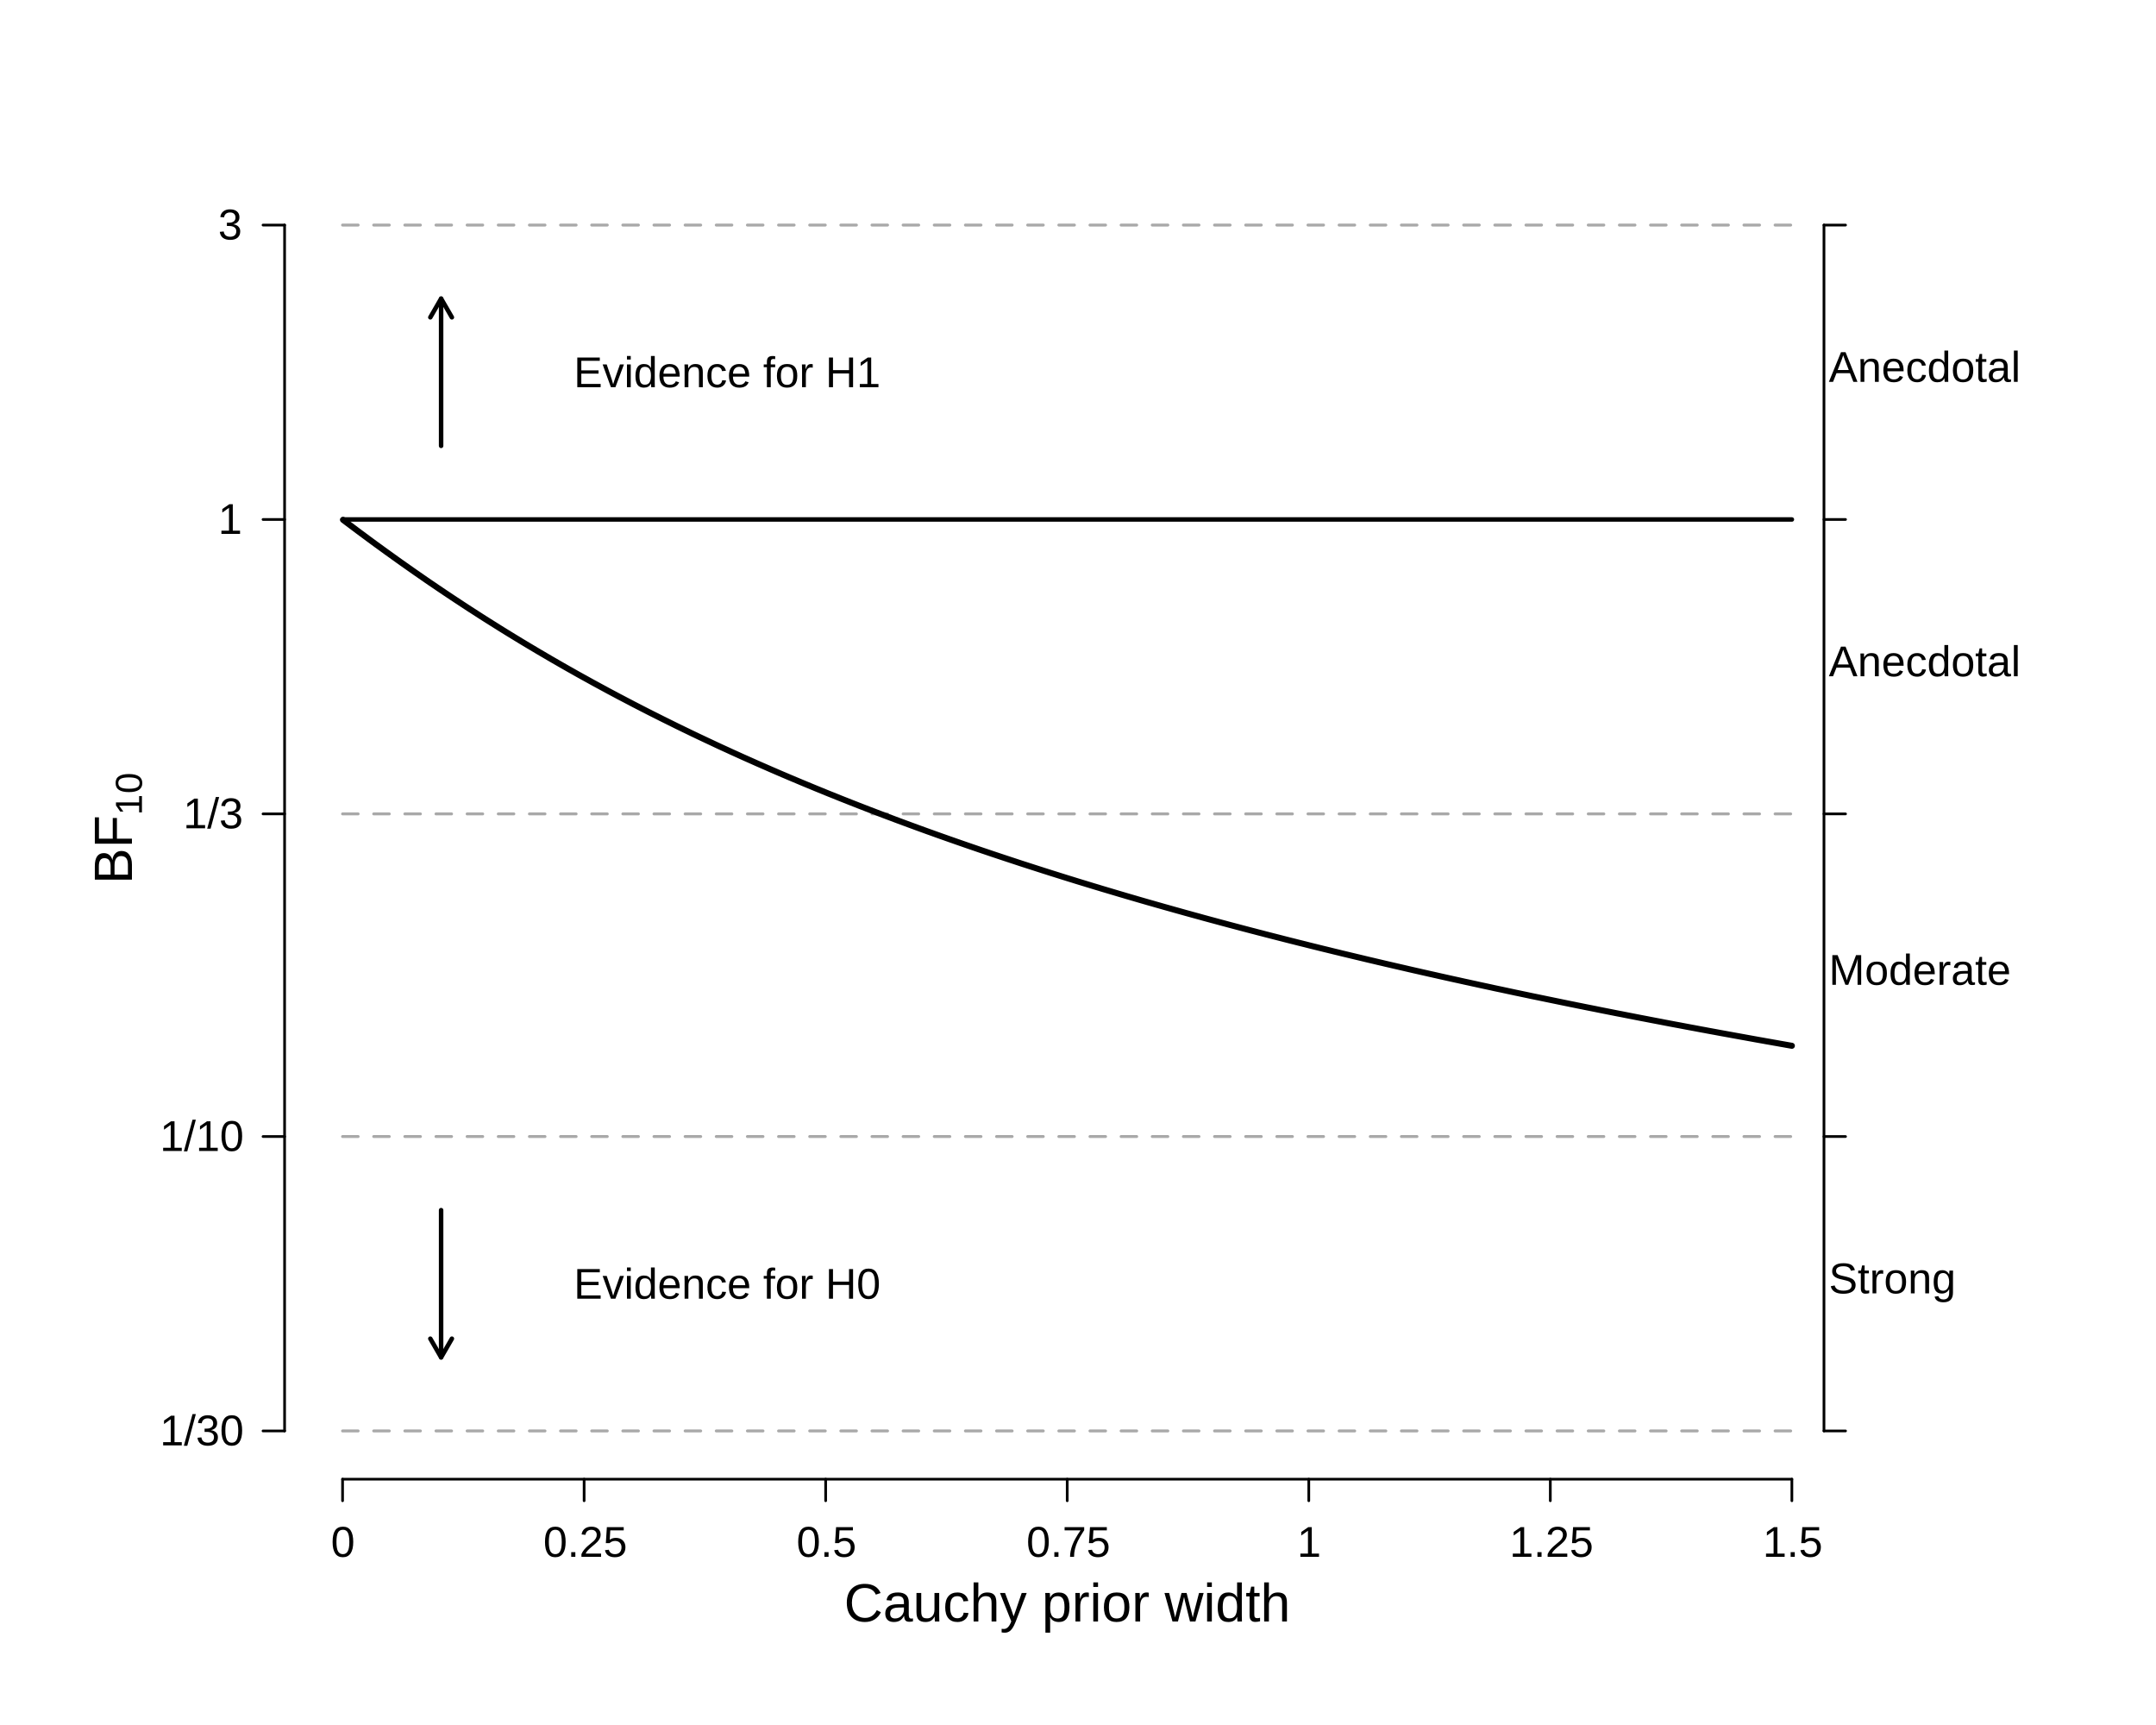
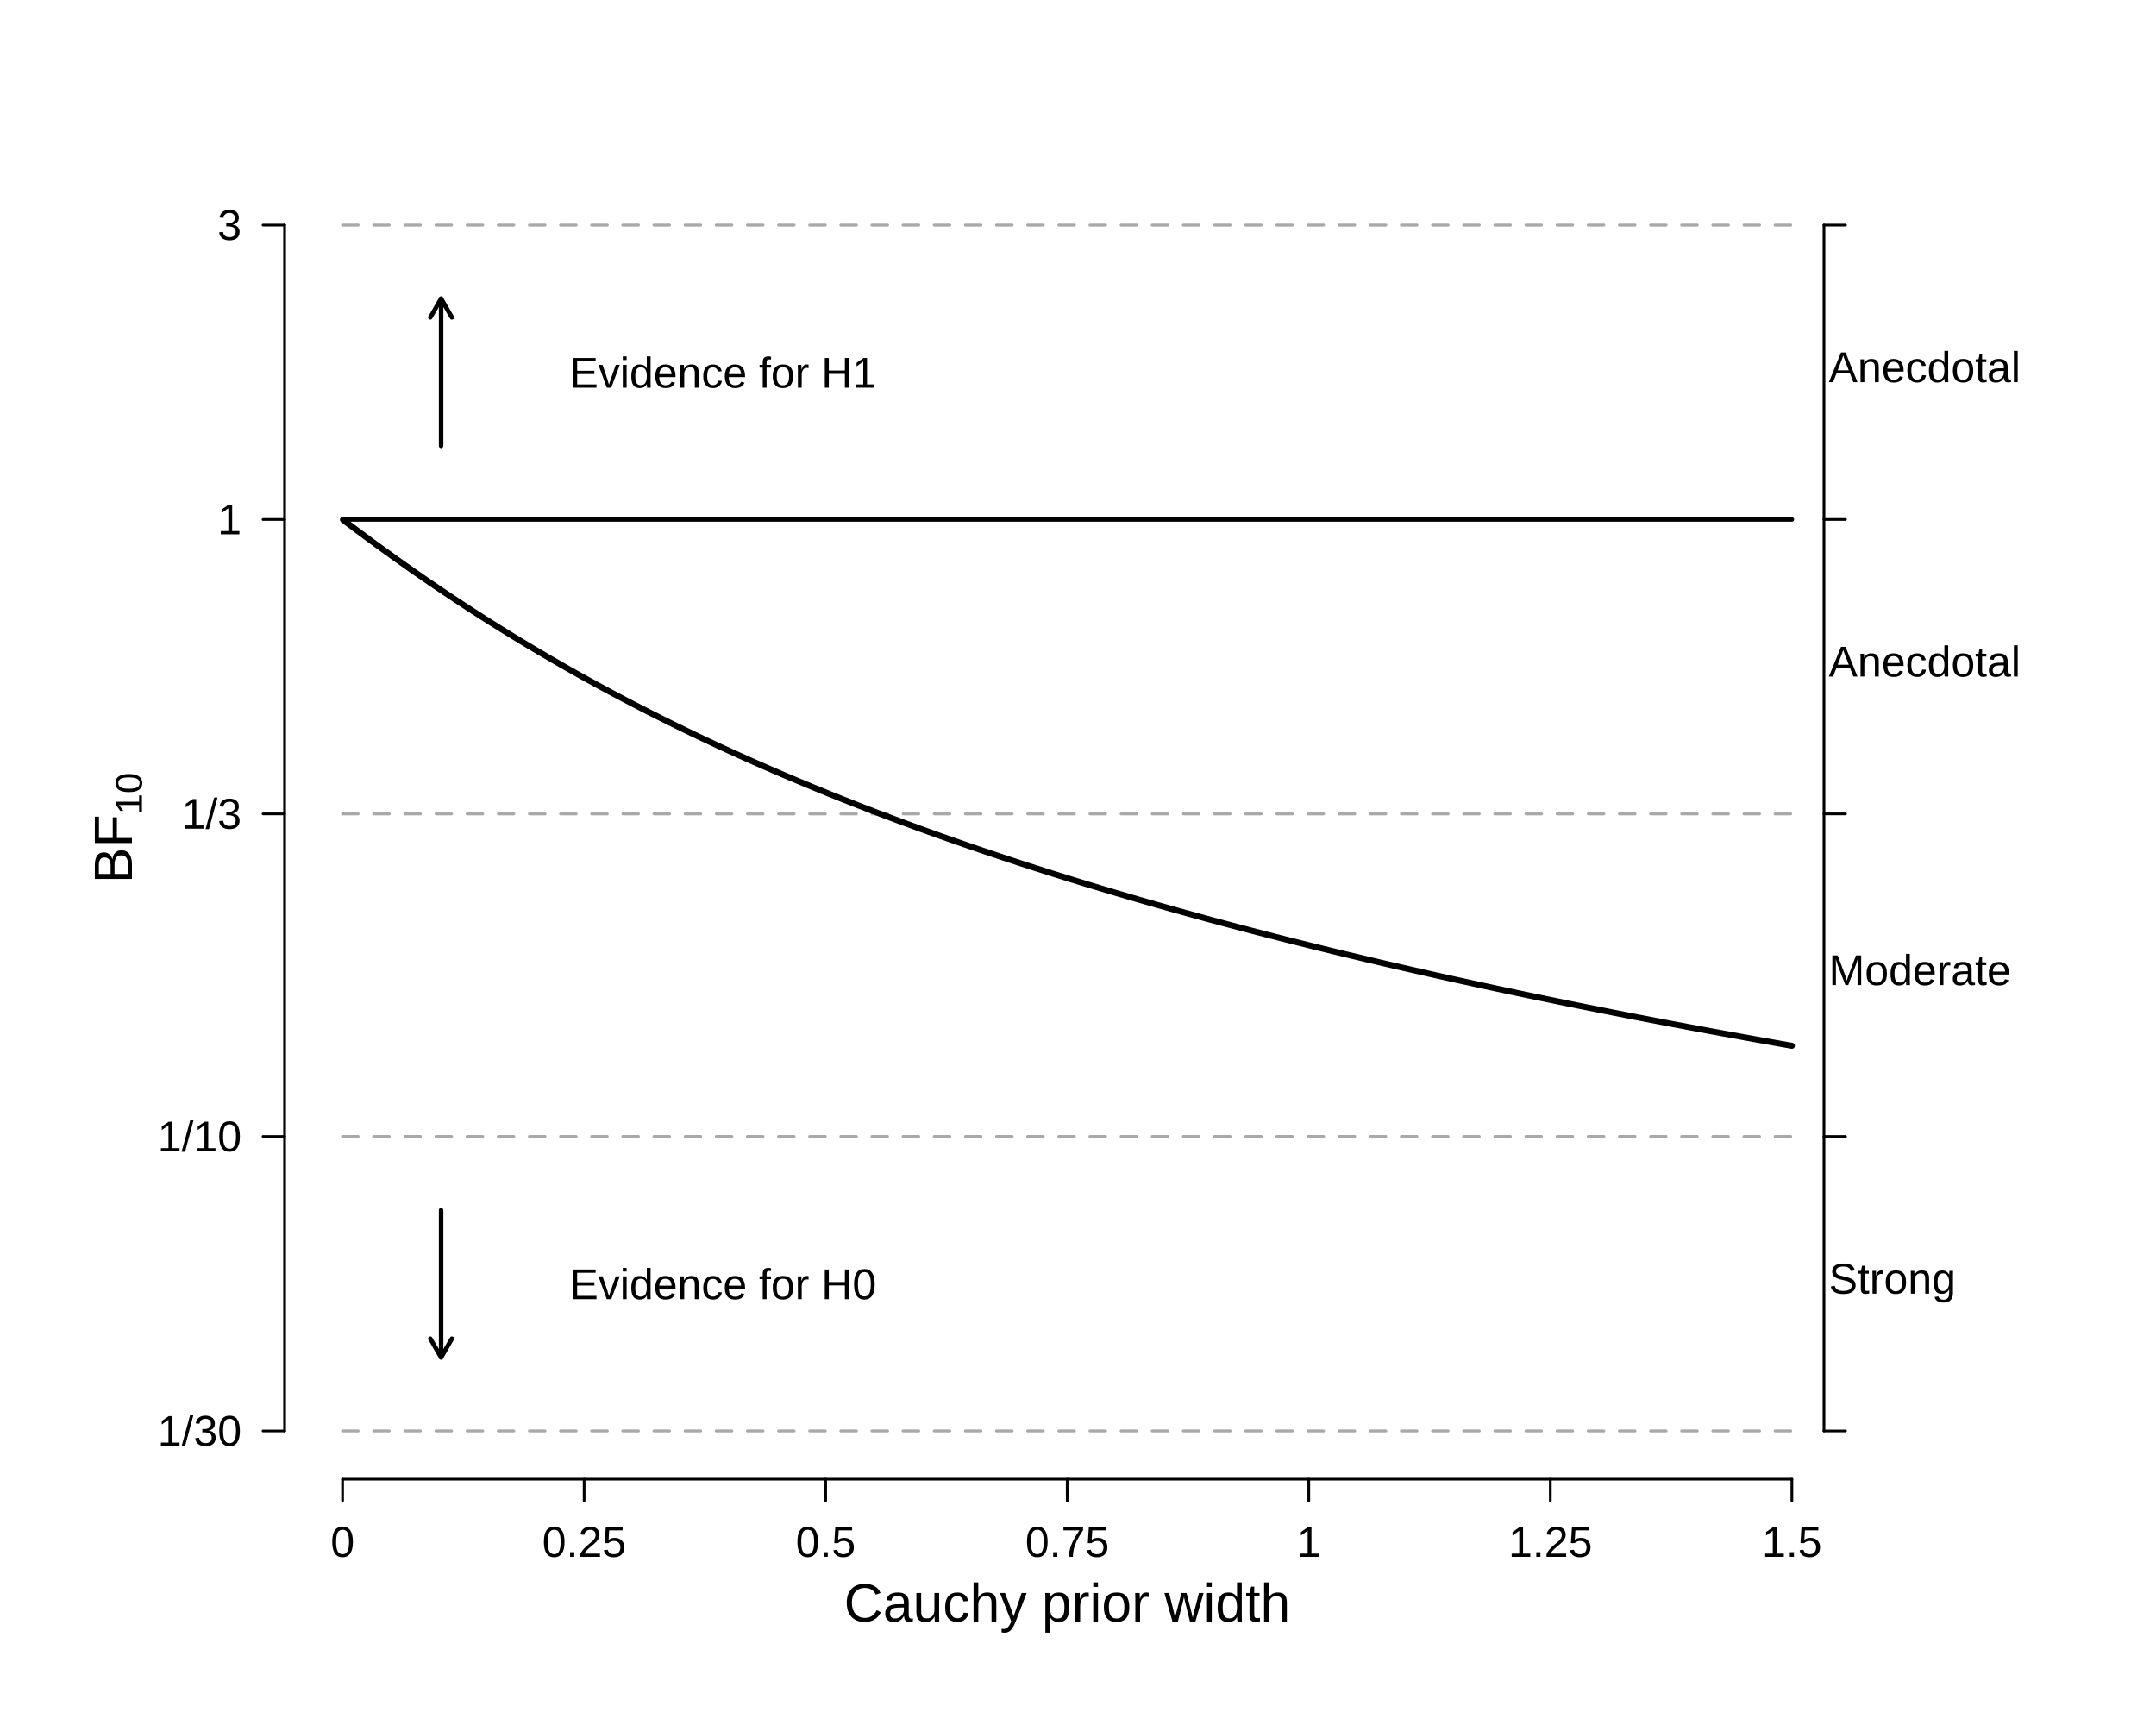
<svg xmlns="http://www.w3.org/2000/svg" viewBox="0 0 720.00 576.00">
  <defs>
    <style type="text/css">
-     line, polyline, path, rect, circle {
+     line, polyline, polygon, path, rect, circle {
      fill: none;
      stroke: #000000;
      stroke-linecap: round;
      stroke-linejoin: round;
      stroke-miterlimit: 10.00;
    }
  </style>
  </defs>
  <rect width="100%" height="100%" style="stroke: none; fill: #FFFFFF;" />
  <defs>
    <clipPath id="cpOTUuMDR8NjE3Ljc2fDQ5My45Mnw1OS4wNA==">
      <rect x="95.04" y="59.04" width="522.72" height="434.88" />
    </clipPath>
  </defs>
  <polyline points="114.40,477.81 598.40,477.81 " style="stroke-width: 0.98; stroke: #A9A9A9; stroke-dasharray: 5.20,5.20;" clip-path="url(#cpOTUuMDR8NjE3Ljc2fDQ5My45Mnw1OS4wNA==)" />
  <polyline points="114.40,379.50 598.40,379.50 " style="stroke-width: 0.98; stroke: #A9A9A9; stroke-dasharray: 5.20,5.20;" clip-path="url(#cpOTUuMDR8NjE3Ljc2fDQ5My45Mnw1OS4wNA==)" />
  <polyline points="114.40,271.77 598.40,271.77 " style="stroke-width: 0.98; stroke: #A9A9A9; stroke-dasharray: 5.20,5.20;" clip-path="url(#cpOTUuMDR8NjE3Ljc2fDQ5My45Mnw1OS4wNA==)" />
  <polyline points="114.40,173.46 598.40,173.46 " style="stroke-width: 0.98; stroke: #A9A9A9; stroke-dasharray: 5.20,5.20;" clip-path="url(#cpOTUuMDR8NjE3Ljc2fDQ5My45Mnw1OS4wNA==)" />
  <polyline points="114.40,75.15 598.40,75.15 " style="stroke-width: 0.98; stroke: #A9A9A9; stroke-dasharray: 5.20,5.20;" clip-path="url(#cpOTUuMDR8NjE3Ljc2fDQ5My45Mnw1OS4wNA==)" />
  <polyline points="114.40,173.46 598.40,173.46 " style="stroke-width: 1.50;" clip-path="url(#cpOTUuMDR8NjE3Ljc2fDQ5My45Mnw1OS4wNA==)" />
  <defs>
-     <clipPath id="cpMHw3MjB8NTc2fDA=">
+     <clipPath id="cpMC4wMHw3MjAuMDB8NTc2LjAwfDAuMDA=">
      <rect x="0.00" y="0.00" width="720.00" height="576.00" />
    </clipPath>
  </defs>
-   <line x1="114.40" y1="493.92" x2="598.40" y2="493.92" style="stroke-width: 0.90;" clip-path="url(#cpMHw3MjB8NTc2fDA=)" />
-   <line x1="114.40" y1="493.92" x2="114.40" y2="501.12" style="stroke-width: 0.90;" clip-path="url(#cpMHw3MjB8NTc2fDA=)" />
-   <line x1="195.07" y1="493.92" x2="195.07" y2="501.12" style="stroke-width: 0.90;" clip-path="url(#cpMHw3MjB8NTc2fDA=)" />
-   <line x1="275.73" y1="493.92" x2="275.73" y2="501.12" style="stroke-width: 0.90;" clip-path="url(#cpMHw3MjB8NTc2fDA=)" />
-   <line x1="356.40" y1="493.92" x2="356.40" y2="501.12" style="stroke-width: 0.90;" clip-path="url(#cpMHw3MjB8NTc2fDA=)" />
-   <line x1="437.07" y1="493.92" x2="437.07" y2="501.12" style="stroke-width: 0.90;" clip-path="url(#cpMHw3MjB8NTc2fDA=)" />
-   <line x1="517.73" y1="493.92" x2="517.73" y2="501.12" style="stroke-width: 0.90;" clip-path="url(#cpMHw3MjB8NTc2fDA=)" />
-   <line x1="598.40" y1="493.92" x2="598.40" y2="501.12" style="stroke-width: 0.90;" clip-path="url(#cpMHw3MjB8NTc2fDA=)" />
-   <g clip-path="url(#cpMHw3MjB8NTc2fDA=)">
-     <text x="110.51" y="519.84" style="font-size: 14.40px; font-family: Liberation Sans;" textLength="7.79px" lengthAdjust="spacingAndGlyphs">0</text>
+   <line x1="114.40" y1="493.92" x2="598.40" y2="493.92" style="stroke-width: 0.90;" clip-path="url(#cpMC4wMHw3MjAuMDB8NTc2LjAwfDAuMDA=)" />
+   <line x1="114.40" y1="493.92" x2="114.40" y2="501.12" style="stroke-width: 0.90;" clip-path="url(#cpMC4wMHw3MjAuMDB8NTc2LjAwfDAuMDA=)" />
+   <line x1="195.07" y1="493.92" x2="195.07" y2="501.12" style="stroke-width: 0.90;" clip-path="url(#cpMC4wMHw3MjAuMDB8NTc2LjAwfDAuMDA=)" />
+   <line x1="275.73" y1="493.92" x2="275.73" y2="501.12" style="stroke-width: 0.90;" clip-path="url(#cpMC4wMHw3MjAuMDB8NTc2LjAwfDAuMDA=)" />
+   <line x1="356.40" y1="493.92" x2="356.40" y2="501.12" style="stroke-width: 0.90;" clip-path="url(#cpMC4wMHw3MjAuMDB8NTc2LjAwfDAuMDA=)" />
+   <line x1="437.07" y1="493.92" x2="437.07" y2="501.12" style="stroke-width: 0.90;" clip-path="url(#cpMC4wMHw3MjAuMDB8NTc2LjAwfDAuMDA=)" />
+   <line x1="517.73" y1="493.92" x2="517.73" y2="501.12" style="stroke-width: 0.90;" clip-path="url(#cpMC4wMHw3MjAuMDB8NTc2LjAwfDAuMDA=)" />
+   <line x1="598.40" y1="493.92" x2="598.40" y2="501.12" style="stroke-width: 0.90;" clip-path="url(#cpMC4wMHw3MjAuMDB8NTc2LjAwfDAuMDA=)" />
+   <g clip-path="url(#cpMC4wMHw3MjAuMDB8NTc2LjAwfDAuMDA=)">
+     <text x="110.40" y="519.84" style="font-size: 14.40px; font-family: Liberation Sans;" textLength="8.00px" lengthAdjust="spacingAndGlyphs">0</text>
  </g>
-   <g clip-path="url(#cpMHw3MjB8NTc2fDA=)">
-     <text x="181.44" y="519.84" style="font-size: 14.40px; font-family: Liberation Sans;" textLength="27.25px" lengthAdjust="spacingAndGlyphs">0.25</text>
+   <g clip-path="url(#cpMC4wMHw3MjAuMDB8NTc2LjAwfDAuMDA=)">
+     <text x="181.07" y="519.84" style="font-size: 14.40px; font-family: Liberation Sans;" textLength="28.00px" lengthAdjust="spacingAndGlyphs">0.25</text>
  </g>
-   <g clip-path="url(#cpMHw3MjB8NTc2fDA=)">
-     <text x="266.00" y="519.84" style="font-size: 14.40px; font-family: Liberation Sans;" textLength="19.46px" lengthAdjust="spacingAndGlyphs">0.5</text>
+   <g clip-path="url(#cpMC4wMHw3MjAuMDB8NTc2LjAwfDAuMDA=)">
+     <text x="265.73" y="519.84" style="font-size: 14.40px; font-family: Liberation Sans;" textLength="20.00px" lengthAdjust="spacingAndGlyphs">0.5</text>
  </g>
-   <g clip-path="url(#cpMHw3MjB8NTc2fDA=)">
-     <text x="342.78" y="519.84" style="font-size: 14.40px; font-family: Liberation Sans;" textLength="27.25px" lengthAdjust="spacingAndGlyphs">0.75</text>
+   <g clip-path="url(#cpMC4wMHw3MjAuMDB8NTc2LjAwfDAuMDA=)">
+     <text x="342.40" y="519.84" style="font-size: 14.40px; font-family: Liberation Sans;" textLength="28.00px" lengthAdjust="spacingAndGlyphs">0.75</text>
  </g>
-   <g clip-path="url(#cpMHw3MjB8NTc2fDA=)">
-     <text x="433.17" y="519.84" style="font-size: 14.40px; font-family: Liberation Sans;" textLength="7.79px" lengthAdjust="spacingAndGlyphs">1</text>
+   <g clip-path="url(#cpMC4wMHw3MjAuMDB8NTc2LjAwfDAuMDA=)">
+     <text x="433.07" y="519.84" style="font-size: 14.40px; font-family: Liberation Sans;" textLength="8.00px" lengthAdjust="spacingAndGlyphs">1</text>
  </g>
-   <g clip-path="url(#cpMHw3MjB8NTc2fDA=)">
-     <text x="504.11" y="519.84" style="font-size: 14.40px; font-family: Liberation Sans;" textLength="27.25px" lengthAdjust="spacingAndGlyphs">1.25</text>
+   <g clip-path="url(#cpMC4wMHw3MjAuMDB8NTc2LjAwfDAuMDA=)">
+     <text x="503.73" y="519.84" style="font-size: 14.40px; font-family: Liberation Sans;" textLength="28.00px" lengthAdjust="spacingAndGlyphs">1.25</text>
  </g>
-   <g clip-path="url(#cpMHw3MjB8NTc2fDA=)">
-     <text x="588.67" y="519.84" style="font-size: 14.40px; font-family: Liberation Sans;" textLength="19.46px" lengthAdjust="spacingAndGlyphs">1.5</text>
+   <g clip-path="url(#cpMC4wMHw3MjAuMDB8NTc2LjAwfDAuMDA=)">
+     <text x="588.40" y="519.84" style="font-size: 14.40px; font-family: Liberation Sans;" textLength="20.00px" lengthAdjust="spacingAndGlyphs">1.5</text>
  </g>
-   <line x1="95.04" y1="477.81" x2="95.04" y2="75.15" style="stroke-width: 0.90;" clip-path="url(#cpMHw3MjB8NTc2fDA=)" />
-   <line x1="95.04" y1="477.81" x2="87.84" y2="477.81" style="stroke-width: 0.90;" clip-path="url(#cpMHw3MjB8NTc2fDA=)" />
-   <line x1="95.04" y1="379.50" x2="87.84" y2="379.50" style="stroke-width: 0.90;" clip-path="url(#cpMHw3MjB8NTc2fDA=)" />
-   <line x1="95.04" y1="271.77" x2="87.84" y2="271.77" style="stroke-width: 0.90;" clip-path="url(#cpMHw3MjB8NTc2fDA=)" />
-   <line x1="95.04" y1="173.46" x2="87.84" y2="173.46" style="stroke-width: 0.90;" clip-path="url(#cpMHw3MjB8NTc2fDA=)" />
-   <line x1="95.04" y1="75.15" x2="87.84" y2="75.15" style="stroke-width: 0.90;" clip-path="url(#cpMHw3MjB8NTc2fDA=)" />
-   <g clip-path="url(#cpMHw3MjB8NTc2fDA=)">
-     <text x="53.39" y="482.63" style="font-size: 14.40px; font-family: Liberation Sans;" textLength="27.25px" lengthAdjust="spacingAndGlyphs">1/30</text>
+   <line x1="95.04" y1="477.81" x2="95.04" y2="75.15" style="stroke-width: 0.90;" clip-path="url(#cpMC4wMHw3MjAuMDB8NTc2LjAwfDAuMDA=)" />
+   <line x1="95.04" y1="477.81" x2="87.84" y2="477.81" style="stroke-width: 0.90;" clip-path="url(#cpMC4wMHw3MjAuMDB8NTc2LjAwfDAuMDA=)" />
+   <line x1="95.04" y1="379.50" x2="87.84" y2="379.50" style="stroke-width: 0.90;" clip-path="url(#cpMC4wMHw3MjAuMDB8NTc2LjAwfDAuMDA=)" />
+   <line x1="95.04" y1="271.77" x2="87.84" y2="271.77" style="stroke-width: 0.90;" clip-path="url(#cpMC4wMHw3MjAuMDB8NTc2LjAwfDAuMDA=)" />
+   <line x1="95.04" y1="173.46" x2="87.84" y2="173.46" style="stroke-width: 0.90;" clip-path="url(#cpMC4wMHw3MjAuMDB8NTc2LjAwfDAuMDA=)" />
+   <line x1="95.04" y1="75.15" x2="87.84" y2="75.15" style="stroke-width: 0.90;" clip-path="url(#cpMC4wMHw3MjAuMDB8NTc2LjAwfDAuMDA=)" />
+   <g clip-path="url(#cpMC4wMHw3MjAuMDB8NTc2LjAwfDAuMDA=)">
+     <text x="52.64" y="482.77" style="font-size: 14.40px; font-family: Liberation Sans;" textLength="28.00px" lengthAdjust="spacingAndGlyphs">1/30</text>
  </g>
-   <g clip-path="url(#cpMHw3MjB8NTc2fDA=)">
-     <text x="53.39" y="384.32" style="font-size: 14.40px; font-family: Liberation Sans;" textLength="27.25px" lengthAdjust="spacingAndGlyphs">1/10</text>
+   <g clip-path="url(#cpMC4wMHw3MjAuMDB8NTc2LjAwfDAuMDA=)">
+     <text x="52.64" y="384.46" style="font-size: 14.40px; font-family: Liberation Sans;" textLength="28.00px" lengthAdjust="spacingAndGlyphs">1/10</text>
  </g>
-   <g clip-path="url(#cpMHw3MjB8NTc2fDA=)">
-     <text x="61.18" y="276.58" style="font-size: 14.40px; font-family: Liberation Sans;" textLength="19.46px" lengthAdjust="spacingAndGlyphs">1/3</text>
+   <g clip-path="url(#cpMC4wMHw3MjAuMDB8NTc2LjAwfDAuMDA=)">
+     <text x="60.64" y="276.72" style="font-size: 14.40px; font-family: Liberation Sans;" textLength="20.00px" lengthAdjust="spacingAndGlyphs">1/3</text>
  </g>
-   <g clip-path="url(#cpMHw3MjB8NTc2fDA=)">
-     <text x="72.85" y="178.27" style="font-size: 14.40px; font-family: Liberation Sans;" textLength="7.79px" lengthAdjust="spacingAndGlyphs">1</text>
+   <g clip-path="url(#cpMC4wMHw3MjAuMDB8NTc2LjAwfDAuMDA=)">
+     <text x="72.64" y="178.41" style="font-size: 14.40px; font-family: Liberation Sans;" textLength="8.00px" lengthAdjust="spacingAndGlyphs">1</text>
  </g>
-   <g clip-path="url(#cpMHw3MjB8NTc2fDA=)">
-     <text x="72.85" y="79.96" style="font-size: 14.40px; font-family: Liberation Sans;" textLength="7.79px" lengthAdjust="spacingAndGlyphs">3</text>
+   <g clip-path="url(#cpMC4wMHw3MjAuMDB8NTc2LjAwfDAuMDA=)">
+     <text x="72.64" y="80.10" style="font-size: 14.40px; font-family: Liberation Sans;" textLength="8.00px" lengthAdjust="spacingAndGlyphs">3</text>
  </g>
-   <g clip-path="url(#cpMHw3MjB8NTc2fDA=)">
-     <text x="610.73" y="127.51" style="font-size: 14.40px; font-family: Liberation Sans;" textLength="62.27px" lengthAdjust="spacingAndGlyphs">Anecdotal</text>
+   <g clip-path="url(#cpMC4wMHw3MjAuMDB8NTc2LjAwfDAuMDA=)">
+     <text x="610.73" y="127.60" style="font-size: 14.40px; font-family: Liberation Sans;" textLength="64.00px" lengthAdjust="spacingAndGlyphs">Anecdotal</text>
  </g>
-   <g clip-path="url(#cpMHw3MjB8NTc2fDA=)">
-     <text x="610.73" y="225.82" style="font-size: 14.40px; font-family: Liberation Sans;" textLength="62.27px" lengthAdjust="spacingAndGlyphs">Anecdotal</text>
+   <g clip-path="url(#cpMC4wMHw3MjAuMDB8NTc2LjAwfDAuMDA=)">
+     <text x="610.73" y="225.91" style="font-size: 14.40px; font-family: Liberation Sans;" textLength="64.00px" lengthAdjust="spacingAndGlyphs">Anecdotal</text>
  </g>
-   <g clip-path="url(#cpMHw3MjB8NTc2fDA=)">
-     <text x="610.73" y="328.84" style="font-size: 14.40px; font-family: Liberation Sans;" textLength="59.14px" lengthAdjust="spacingAndGlyphs">Moderate</text>
+   <g clip-path="url(#cpMC4wMHw3MjAuMDB8NTc2LjAwfDAuMDA=)">
+     <text x="610.73" y="328.94" style="font-size: 14.40px; font-family: Liberation Sans;" textLength="60.78px" lengthAdjust="spacingAndGlyphs">Moderate</text>
  </g>
-   <g clip-path="url(#cpMHw3MjB8NTc2fDA=)">
-     <text x="610.73" y="431.87" style="font-size: 14.40px; font-family: Liberation Sans;" textLength="41.25px" lengthAdjust="spacingAndGlyphs">Strong</text>
+   <g clip-path="url(#cpMC4wMHw3MjAuMDB8NTc2LjAwfDAuMDA=)">
+     <text x="610.73" y="431.96" style="font-size: 14.40px; font-family: Liberation Sans;" textLength="42.39px" lengthAdjust="spacingAndGlyphs">Strong</text>
  </g>
-   <line x1="609.12" y1="477.81" x2="609.12" y2="75.15" style="stroke-width: 0.90;" clip-path="url(#cpMHw3MjB8NTc2fDA=)" />
-   <line x1="609.12" y1="477.81" x2="616.32" y2="477.81" style="stroke-width: 0.90;" clip-path="url(#cpMHw3MjB8NTc2fDA=)" />
-   <line x1="609.12" y1="379.50" x2="616.32" y2="379.50" style="stroke-width: 0.90;" clip-path="url(#cpMHw3MjB8NTc2fDA=)" />
-   <line x1="609.12" y1="271.77" x2="616.32" y2="271.77" style="stroke-width: 0.90;" clip-path="url(#cpMHw3MjB8NTc2fDA=)" />
-   <line x1="609.12" y1="173.46" x2="616.32" y2="173.46" style="stroke-width: 0.90;" clip-path="url(#cpMHw3MjB8NTc2fDA=)" />
-   <line x1="609.12" y1="75.15" x2="616.32" y2="75.15" style="stroke-width: 0.90;" clip-path="url(#cpMHw3MjB8NTc2fDA=)" />
-   <g clip-path="url(#cpMHw3MjB8NTc2fDA=)">
-     <text transform="translate(44.06,295.21) rotate(-90)" style="font-size: 18.00px; font-family: Liberation Sans;" textLength="12.01px" lengthAdjust="spacingAndGlyphs">B</text>
+   <line x1="609.12" y1="477.81" x2="609.12" y2="75.15" style="stroke-width: 0.90;" clip-path="url(#cpMC4wMHw3MjAuMDB8NTc2LjAwfDAuMDA=)" />
+   <line x1="609.12" y1="477.81" x2="616.32" y2="477.81" style="stroke-width: 0.90;" clip-path="url(#cpMC4wMHw3MjAuMDB8NTc2LjAwfDAuMDA=)" />
+   <line x1="609.12" y1="379.50" x2="616.32" y2="379.50" style="stroke-width: 0.90;" clip-path="url(#cpMC4wMHw3MjAuMDB8NTc2LjAwfDAuMDA=)" />
+   <line x1="609.12" y1="271.77" x2="616.32" y2="271.77" style="stroke-width: 0.90;" clip-path="url(#cpMC4wMHw3MjAuMDB8NTc2LjAwfDAuMDA=)" />
+   <line x1="609.12" y1="173.46" x2="616.32" y2="173.46" style="stroke-width: 0.90;" clip-path="url(#cpMC4wMHw3MjAuMDB8NTc2LjAwfDAuMDA=)" />
+   <line x1="609.12" y1="75.15" x2="616.32" y2="75.15" style="stroke-width: 0.90;" clip-path="url(#cpMC4wMHw3MjAuMDB8NTc2LjAwfDAuMDA=)" />
+   <g clip-path="url(#cpMC4wMHw3MjAuMDB8NTc2LjAwfDAuMDA=)">
+     <text transform="translate(44.06,294.98) rotate(-90)" style="font-size: 18.00px; font-family: Liberation Sans;" textLength="12.00px" lengthAdjust="spacingAndGlyphs">B</text>
  </g>
-   <g clip-path="url(#cpMHw3MjB8NTc2fDA=)">
-     <text transform="translate(44.06,283.20) rotate(-90)" style="font-size: 18.00px; font-family: Liberation Sans;" textLength="11.00px" lengthAdjust="spacingAndGlyphs">F</text>
+   <g clip-path="url(#cpMC4wMHw3MjAuMDB8NTc2LjAwfDAuMDA=)">
+     <text transform="translate(44.06,282.98) rotate(-90)" style="font-size: 18.00px; font-family: Liberation Sans;" textLength="11.00px" lengthAdjust="spacingAndGlyphs">F</text>
  </g>
-   <g clip-path="url(#cpMHw3MjB8NTc2fDA=)">
-     <text transform="translate(47.40,272.21) rotate(-90)" style="font-size: 12.60px; font-family: Liberation Sans;" textLength="7.23px" lengthAdjust="spacingAndGlyphs">1</text>
+   <g clip-path="url(#cpMC4wMHw3MjAuMDB8NTc2LjAwfDAuMDA=)">
+     <text transform="translate(47.40,271.98) rotate(-90)" style="font-size: 12.60px; font-family: Liberation Sans;" textLength="7.00px" lengthAdjust="spacingAndGlyphs">1</text>
  </g>
-   <g clip-path="url(#cpMHw3MjB8NTc2fDA=)">
-     <text transform="translate(47.40,264.98) rotate(-90)" style="font-size: 12.60px; font-family: Liberation Sans;" textLength="7.23px" lengthAdjust="spacingAndGlyphs">0</text>
+   <g clip-path="url(#cpMC4wMHw3MjAuMDB8NTc2LjAwfDAuMDA=)">
+     <text transform="translate(47.40,264.98) rotate(-90)" style="font-size: 12.60px; font-family: Liberation Sans;" textLength="7.00px" lengthAdjust="spacingAndGlyphs">0</text>
  </g>
-   <g clip-path="url(#cpMHw3MjB8NTc2fDA=)">
-     <text x="281.87" y="541.44" style="font-size: 18.00px; font-family: Liberation Sans;" textLength="149.06px" lengthAdjust="spacingAndGlyphs">Cauchy prior width</text>
+   <g clip-path="url(#cpMC4wMHw3MjAuMDB8NTc2LjAwfDAuMDA=)">
+     <text x="281.85" y="541.44" style="font-size: 18.00px; font-family: Liberation Sans;" textLength="149.11px" lengthAdjust="spacingAndGlyphs">Cauchy prior width</text>
  </g>
-   <line x1="147.31" y1="148.88" x2="147.31" y2="99.72" style="stroke-width: 1.50;" clip-path="url(#cpMHw3MjB8NTc2fDA=)" />
-   <polyline points="150.91,105.96 147.31,99.72 143.71,105.96 " style="stroke-width: 1.50;" clip-path="url(#cpMHw3MjB8NTc2fDA=)" />
-   <g clip-path="url(#cpMHw3MjB8NTc2fDA=)">
-     <text x="191.60" y="129.30" style="font-size: 14.40px; font-family: Liberation Sans;" textLength="99.61px" lengthAdjust="spacingAndGlyphs">Evidence for H1</text>
+   <line x1="147.31" y1="148.88" x2="147.31" y2="99.72" style="stroke-width: 1.50;" clip-path="url(#cpMC4wMHw3MjAuMDB8NTc2LjAwfDAuMDA=)" />
+   <polyline points="150.91,105.96 147.31,99.72 143.71,105.96 " style="stroke-width: 1.50;" clip-path="url(#cpMC4wMHw3MjAuMDB8NTc2LjAwfDAuMDA=)" />
+   <g clip-path="url(#cpMC4wMHw3MjAuMDB8NTc2LjAwfDAuMDA=)">
+     <text x="190.21" y="129.44" style="font-size: 14.40px; font-family: Liberation Sans;" textLength="102.39px" lengthAdjust="spacingAndGlyphs">Evidence for H1</text>
  </g>
-   <line x1="147.31" y1="404.08" x2="147.31" y2="453.24" style="stroke-width: 1.50;" clip-path="url(#cpMHw3MjB8NTc2fDA=)" />
-   <polyline points="143.71,447.00 147.31,453.24 150.91,447.00 " style="stroke-width: 1.50;" clip-path="url(#cpMHw3MjB8NTc2fDA=)" />
-   <g clip-path="url(#cpMHw3MjB8NTc2fDA=)">
-     <text x="191.60" y="433.66" style="font-size: 14.40px; font-family: Liberation Sans;" textLength="99.61px" lengthAdjust="spacingAndGlyphs">Evidence for H0</text>
+   <line x1="147.31" y1="404.08" x2="147.31" y2="453.24" style="stroke-width: 1.50;" clip-path="url(#cpMC4wMHw3MjAuMDB8NTc2LjAwfDAuMDA=)" />
+   <polyline points="143.71,447.00 147.31,453.24 150.91,447.00 " style="stroke-width: 1.50;" clip-path="url(#cpMC4wMHw3MjAuMDB8NTc2LjAwfDAuMDA=)" />
+   <g clip-path="url(#cpMC4wMHw3MjAuMDB8NTc2LjAwfDAuMDA=)">
+     <text x="190.21" y="433.80" style="font-size: 14.40px; font-family: Liberation Sans;" textLength="102.39px" lengthAdjust="spacingAndGlyphs">Evidence for H0</text>
  </g>
-   <polyline points="114.56,173.58 115.77,174.50 116.99,175.41 118.20,176.32 119.41,177.23 120.62,178.13 121.84,179.03 123.05,179.93 124.26,180.82 125.47,181.71 126.69,182.59 127.90,183.47 129.11,184.35 130.33,185.22 131.54,186.09 132.75,186.96 133.96,187.82 135.18,188.68 136.39,189.53 137.60,190.38 138.81,191.23 140.03,192.07 141.24,192.91 142.45,193.75 143.66,194.58 144.88,195.40 146.09,196.23 147.30,197.04 148.51,197.86 149.73,198.67 150.94,199.48 152.15,200.28 153.37,201.08 154.58,201.88 155.79,202.67 157.00,203.46 158.22,204.24 159.43,205.02 160.64,205.80 161.85,206.57 163.07,207.34 164.28,208.10 165.49,208.86 166.70,209.62 167.92,210.38 169.13,211.13 170.34,211.87 171.55,212.61 172.77,213.35 173.98,214.09 175.19,214.82 176.41,215.55 177.62,216.27 178.83,216.99 180.04,217.71 181.26,218.42 182.47,219.13 183.68,219.84 184.89,220.54 186.11,221.24 187.32,221.94 188.53,222.63 189.74,223.32 190.96,224.00 192.17,224.69 193.38,225.37 194.59,226.04 195.81,226.71 197.02,227.38 198.23,228.05 199.45,228.71 200.66,229.37 201.87,230.02 203.08,230.68 204.30,231.33 205.51,231.97 206.72,232.62 207.93,233.25 209.15,233.89 210.36,234.52 211.57,235.16 212.78,235.78 214.00,236.41 215.21,237.03 216.42,237.65 217.63,238.26 218.85,238.87 220.06,239.48 221.27,240.09 222.49,240.69 223.70,241.29 224.91,241.89 226.12,242.49 227.34,243.08 228.55,243.67 229.76,244.25 230.97,244.84 232.19,245.42 233.40,246.00 234.61,246.57 235.82,247.14 237.04,247.71 238.25,248.28 239.46,248.85 240.67,249.41 241.89,249.97 243.10,250.52 244.31,251.08 245.53,251.63 246.74,252.18 247.95,252.73 249.16,253.27 250.38,253.81 251.59,254.35 252.80,254.89 254.01,255.42 255.23,255.95 256.44,256.48 257.65,257.01 258.86,257.53 260.08,258.06 261.29,258.58 262.50,259.09 263.71,259.61 264.93,260.12 266.14,260.63 267.35,261.14 268.57,261.65 269.78,262.15 270.99,262.65 272.20,263.15 273.42,263.65 274.63,264.14 275.84,264.64 277.05,265.13 278.27,265.61 279.48,266.10 280.69,266.59 281.90,267.07 283.12,267.55 284.33,268.03 285.54,268.50 286.75,268.98 287.97,269.45 289.18,269.92 290.39,270.39 291.61,270.85 292.82,271.32 294.03,271.78 295.24,272.24 296.46,272.70 297.67,273.15 298.88,273.61 300.09,274.06 301.31,274.51 302.52,274.96 303.73,275.41 304.94,275.85 306.16,276.30 307.37,276.74 308.58,277.18 309.79,277.62 311.01,278.05 312.22,278.49 313.43,278.92 314.64,279.35 315.86,279.78 317.07,280.21 318.28,280.63 319.50,281.06 320.71,281.48 321.92,281.90 323.13,282.32 324.35,282.74 325.56,283.15 326.77,283.57 327.98,283.98 329.20,284.39 330.41,284.80 331.62,285.21 332.83,285.61 334.05,286.02 335.26,286.42 336.47,286.82 337.68,287.22 338.90,287.62 340.11,288.02 341.32,288.42 342.54,288.81 343.75,289.20 344.96,289.59 346.17,289.98 347.39,290.37 348.60,290.76 349.81,291.14 351.02,291.53 352.24,291.91 353.45,292.29 354.66,292.67 355.87,293.05 357.09,293.43 358.30,293.80 359.51,294.18 360.72,294.55 361.94,294.92 363.15,295.29 364.36,295.66 365.58,296.03 366.79,296.39 368.00,296.76 369.21,297.12 370.43,297.48 371.64,297.84 372.85,298.20 374.06,298.56 375.28,298.92 376.49,299.28 377.70,299.63 378.91,299.98 380.13,300.34 381.34,300.69 382.55,301.04 383.76,301.39 384.98,301.73 386.19,302.08 387.40,302.42 388.62,302.77 389.83,303.11 391.04,303.45 392.25,303.79 393.47,304.13 394.68,304.47 395.89,304.81 397.10,305.14 398.32,305.48 399.53,305.81 400.74,306.14 401.95,306.48 403.17,306.81 404.38,307.14 405.59,307.46 406.80,307.79 408.02,308.12 409.23,308.44 410.44,308.77 411.66,309.09 412.87,309.41 414.08,309.73 415.29,310.05 416.51,310.37 417.72,310.69 418.93,311.00 420.14,311.32 421.36,311.63 422.57,311.95 423.78,312.26 424.99,312.57 426.21,312.88 427.42,313.19 428.63,313.50 429.84,313.81 431.06,314.12 432.27,314.42 433.48,314.73 434.70,315.03 435.91,315.33 437.12,315.64 438.33,315.94 439.55,316.24 440.76,316.54 441.97,316.84 443.18,317.13 444.40,317.43 445.61,317.73 446.82,318.02 448.03,318.32 449.25,318.61 450.46,318.90 451.67,319.19 452.88,319.48 454.10,319.77 455.31,320.06 456.52,320.35 457.74,320.64 458.95,320.92 460.16,321.21 461.37,321.49 462.59,321.78 463.80,322.06 465.01,322.34 466.22,322.62 467.44,322.90 468.65,323.18 469.86,323.46 471.07,323.74 472.29,324.02 473.50,324.29 474.71,324.57 475.92,324.84 477.14,325.12 478.35,325.39 479.56,325.66 480.78,325.94 481.99,326.21 483.20,326.48 484.41,326.75 485.63,327.02 486.84,327.28 488.05,327.55 489.26,327.82 490.48,328.08 491.69,328.35 492.90,328.61 494.11,328.88 495.33,329.14 496.54,329.40 497.75,329.66 498.96,329.93 500.18,330.19 501.39,330.44 502.60,330.70 503.81,330.96 505.03,331.22 506.24,331.48 507.45,331.73 508.67,331.99 509.88,332.24 511.09,332.50 512.30,332.75 513.52,333.00 514.73,333.25 515.94,333.50 517.15,333.75 518.37,334.00 519.58,334.25 520.79,334.50 522.00,334.75 523.22,335.00 524.43,335.25 525.64,335.49 526.85,335.74 528.07,335.98 529.28,336.23 530.49,336.47 531.71,336.71 532.92,336.95 534.13,337.20 535.34,337.44 536.56,337.68 537.77,337.92 538.98,338.16 540.19,338.40 541.41,338.63 542.62,338.87 543.83,339.11 545.04,339.34 546.26,339.58 547.47,339.82 548.68,340.05 549.89,340.28 551.11,340.52 552.32,340.75 553.53,340.98 554.75,341.21 555.96,341.45 557.17,341.68 558.38,341.91 559.60,342.14 560.81,342.36 562.02,342.59 563.23,342.82 564.45,343.05 565.66,343.27 566.87,343.50 568.08,343.73 569.30,343.95 570.51,344.18 571.72,344.40 572.93,344.62 574.15,344.85 575.36,345.07 576.57,345.29 577.79,345.51 579.00,345.73 580.21,345.95 581.42,346.17 582.64,346.39 583.85,346.61 585.06,346.83 586.27,347.05 587.49,347.27 588.70,347.48 589.91,347.70 591.12,347.91 592.34,348.13 593.55,348.34 594.76,348.56 595.97,348.77 597.19,348.99 598.40,349.20 " style="stroke-width: 2.02;" clip-path="url(#cpMHw3MjB8NTc2fDA=)" />
+   <polyline points="114.56,173.58 115.77,174.50 116.99,175.41 118.20,176.32 119.41,177.23 120.62,178.13 121.84,179.03 123.05,179.93 124.26,180.82 125.47,181.71 126.69,182.59 127.90,183.47 129.11,184.35 130.33,185.22 131.54,186.09 132.75,186.96 133.96,187.82 135.18,188.68 136.39,189.53 137.60,190.38 138.81,191.23 140.03,192.07 141.24,192.91 142.45,193.75 143.66,194.58 144.88,195.40 146.09,196.23 147.30,197.04 148.51,197.86 149.73,198.67 150.94,199.48 152.15,200.28 153.37,201.08 154.58,201.88 155.79,202.67 157.00,203.46 158.22,204.24 159.43,205.02 160.64,205.80 161.85,206.57 163.07,207.34 164.28,208.10 165.49,208.86 166.70,209.62 167.92,210.38 169.13,211.13 170.34,211.87 171.55,212.61 172.77,213.35 173.98,214.09 175.19,214.82 176.41,215.55 177.62,216.27 178.83,216.99 180.04,217.71 181.26,218.42 182.47,219.13 183.68,219.84 184.89,220.54 186.11,221.24 187.32,221.94 188.53,222.63 189.74,223.32 190.96,224.00 192.17,224.69 193.38,225.37 194.59,226.04 195.81,226.71 197.02,227.38 198.23,228.05 199.45,228.71 200.66,229.37 201.87,230.02 203.08,230.68 204.30,231.33 205.51,231.97 206.72,232.62 207.93,233.25 209.15,233.89 210.36,234.52 211.57,235.16 212.78,235.78 214.00,236.41 215.21,237.03 216.42,237.65 217.63,238.26 218.85,238.87 220.06,239.48 221.27,240.09 222.49,240.69 223.70,241.29 224.91,241.89 226.12,242.49 227.34,243.08 228.55,243.67 229.76,244.25 230.97,244.84 232.19,245.42 233.40,246.00 234.61,246.57 235.82,247.14 237.04,247.71 238.25,248.28 239.46,248.85 240.67,249.41 241.89,249.97 243.10,250.52 244.31,251.08 245.53,251.63 246.74,252.18 247.95,252.73 249.16,253.27 250.38,253.81 251.59,254.35 252.80,254.89 254.01,255.42 255.23,255.95 256.44,256.48 257.65,257.01 258.86,257.53 260.08,258.06 261.29,258.58 262.50,259.09 263.71,259.61 264.93,260.12 266.14,260.63 267.35,261.14 268.57,261.65 269.78,262.15 270.99,262.65 272.20,263.15 273.42,263.65 274.63,264.14 275.84,264.64 277.05,265.13 278.27,265.61 279.48,266.10 280.69,266.59 281.90,267.07 283.12,267.55 284.33,268.03 285.54,268.50 286.75,268.98 287.97,269.45 289.18,269.92 290.39,270.39 291.61,270.85 292.82,271.32 294.03,271.78 295.24,272.24 296.46,272.70 297.67,273.15 298.88,273.61 300.09,274.06 301.31,274.51 302.52,274.96 303.73,275.41 304.94,275.85 306.16,276.30 307.37,276.74 308.58,277.18 309.79,277.62 311.01,278.05 312.22,278.49 313.43,278.92 314.64,279.35 315.86,279.78 317.07,280.21 318.28,280.63 319.50,281.06 320.71,281.48 321.92,281.90 323.13,282.32 324.35,282.74 325.56,283.15 326.77,283.57 327.98,283.98 329.20,284.39 330.41,284.80 331.62,285.21 332.83,285.61 334.05,286.02 335.26,286.42 336.47,286.82 337.68,287.22 338.90,287.62 340.11,288.02 341.32,288.42 342.54,288.81 343.75,289.20 344.96,289.59 346.17,289.98 347.39,290.37 348.60,290.76 349.81,291.14 351.02,291.53 352.24,291.91 353.45,292.29 354.66,292.67 355.87,293.05 357.09,293.43 358.30,293.80 359.51,294.18 360.72,294.55 361.94,294.92 363.15,295.29 364.36,295.66 365.58,296.03 366.79,296.39 368.00,296.76 369.21,297.12 370.43,297.48 371.64,297.84 372.85,298.20 374.06,298.56 375.28,298.92 376.49,299.28 377.70,299.63 378.91,299.98 380.13,300.34 381.34,300.69 382.55,301.04 383.76,301.39 384.98,301.73 386.19,302.08 387.40,302.42 388.62,302.77 389.83,303.11 391.04,303.45 392.25,303.79 393.47,304.13 394.68,304.47 395.89,304.81 397.10,305.14 398.32,305.48 399.53,305.81 400.74,306.14 401.95,306.48 403.17,306.81 404.38,307.14 405.59,307.46 406.80,307.79 408.02,308.12 409.23,308.44 410.44,308.77 411.66,309.09 412.87,309.41 414.08,309.73 415.29,310.05 416.51,310.37 417.72,310.69 418.93,311.00 420.14,311.32 421.36,311.63 422.57,311.95 423.78,312.26 424.99,312.57 426.21,312.88 427.42,313.19 428.63,313.50 429.84,313.81 431.06,314.12 432.27,314.42 433.48,314.73 434.70,315.03 435.91,315.33 437.12,315.64 438.33,315.94 439.55,316.24 440.76,316.54 441.97,316.84 443.18,317.13 444.40,317.43 445.61,317.73 446.82,318.02 448.03,318.32 449.25,318.61 450.46,318.90 451.67,319.19 452.88,319.48 454.10,319.77 455.31,320.06 456.52,320.35 457.74,320.64 458.95,320.92 460.16,321.21 461.37,321.49 462.59,321.78 463.80,322.06 465.01,322.34 466.22,322.62 467.44,322.90 468.65,323.18 469.86,323.46 471.07,323.74 472.29,324.02 473.50,324.29 474.71,324.57 475.92,324.84 477.14,325.12 478.35,325.39 479.56,325.66 480.78,325.94 481.99,326.21 483.20,326.48 484.41,326.75 485.63,327.02 486.84,327.28 488.05,327.55 489.26,327.82 490.48,328.08 491.69,328.35 492.90,328.61 494.11,328.88 495.33,329.14 496.54,329.40 497.75,329.66 498.96,329.93 500.18,330.19 501.39,330.44 502.60,330.70 503.81,330.96 505.03,331.22 506.24,331.48 507.45,331.73 508.67,331.99 509.88,332.24 511.09,332.50 512.30,332.75 513.52,333.00 514.73,333.25 515.94,333.50 517.15,333.75 518.37,334.00 519.58,334.25 520.79,334.50 522.00,334.75 523.22,335.00 524.43,335.25 525.64,335.49 526.85,335.74 528.07,335.98 529.28,336.23 530.49,336.47 531.71,336.71 532.92,336.95 534.13,337.20 535.34,337.44 536.56,337.68 537.77,337.92 538.98,338.16 540.19,338.40 541.41,338.63 542.62,338.87 543.83,339.11 545.04,339.34 546.26,339.58 547.47,339.82 548.68,340.05 549.89,340.28 551.11,340.52 552.32,340.75 553.53,340.98 554.75,341.21 555.96,341.45 557.17,341.68 558.38,341.91 559.60,342.14 560.81,342.36 562.02,342.59 563.23,342.82 564.45,343.05 565.66,343.27 566.87,343.50 568.08,343.73 569.30,343.95 570.51,344.18 571.72,344.40 572.93,344.62 574.15,344.85 575.36,345.07 576.57,345.29 577.79,345.51 579.00,345.73 580.21,345.95 581.42,346.17 582.64,346.39 583.85,346.61 585.06,346.83 586.27,347.05 587.49,347.27 588.70,347.48 589.91,347.70 591.12,347.91 592.34,348.13 593.55,348.34 594.76,348.56 595.97,348.77 597.19,348.99 598.40,349.20 " style="stroke-width: 2.02;" clip-path="url(#cpMC4wMHw3MjAuMDB8NTc2LjAwfDAuMDA=)" />
</svg>
